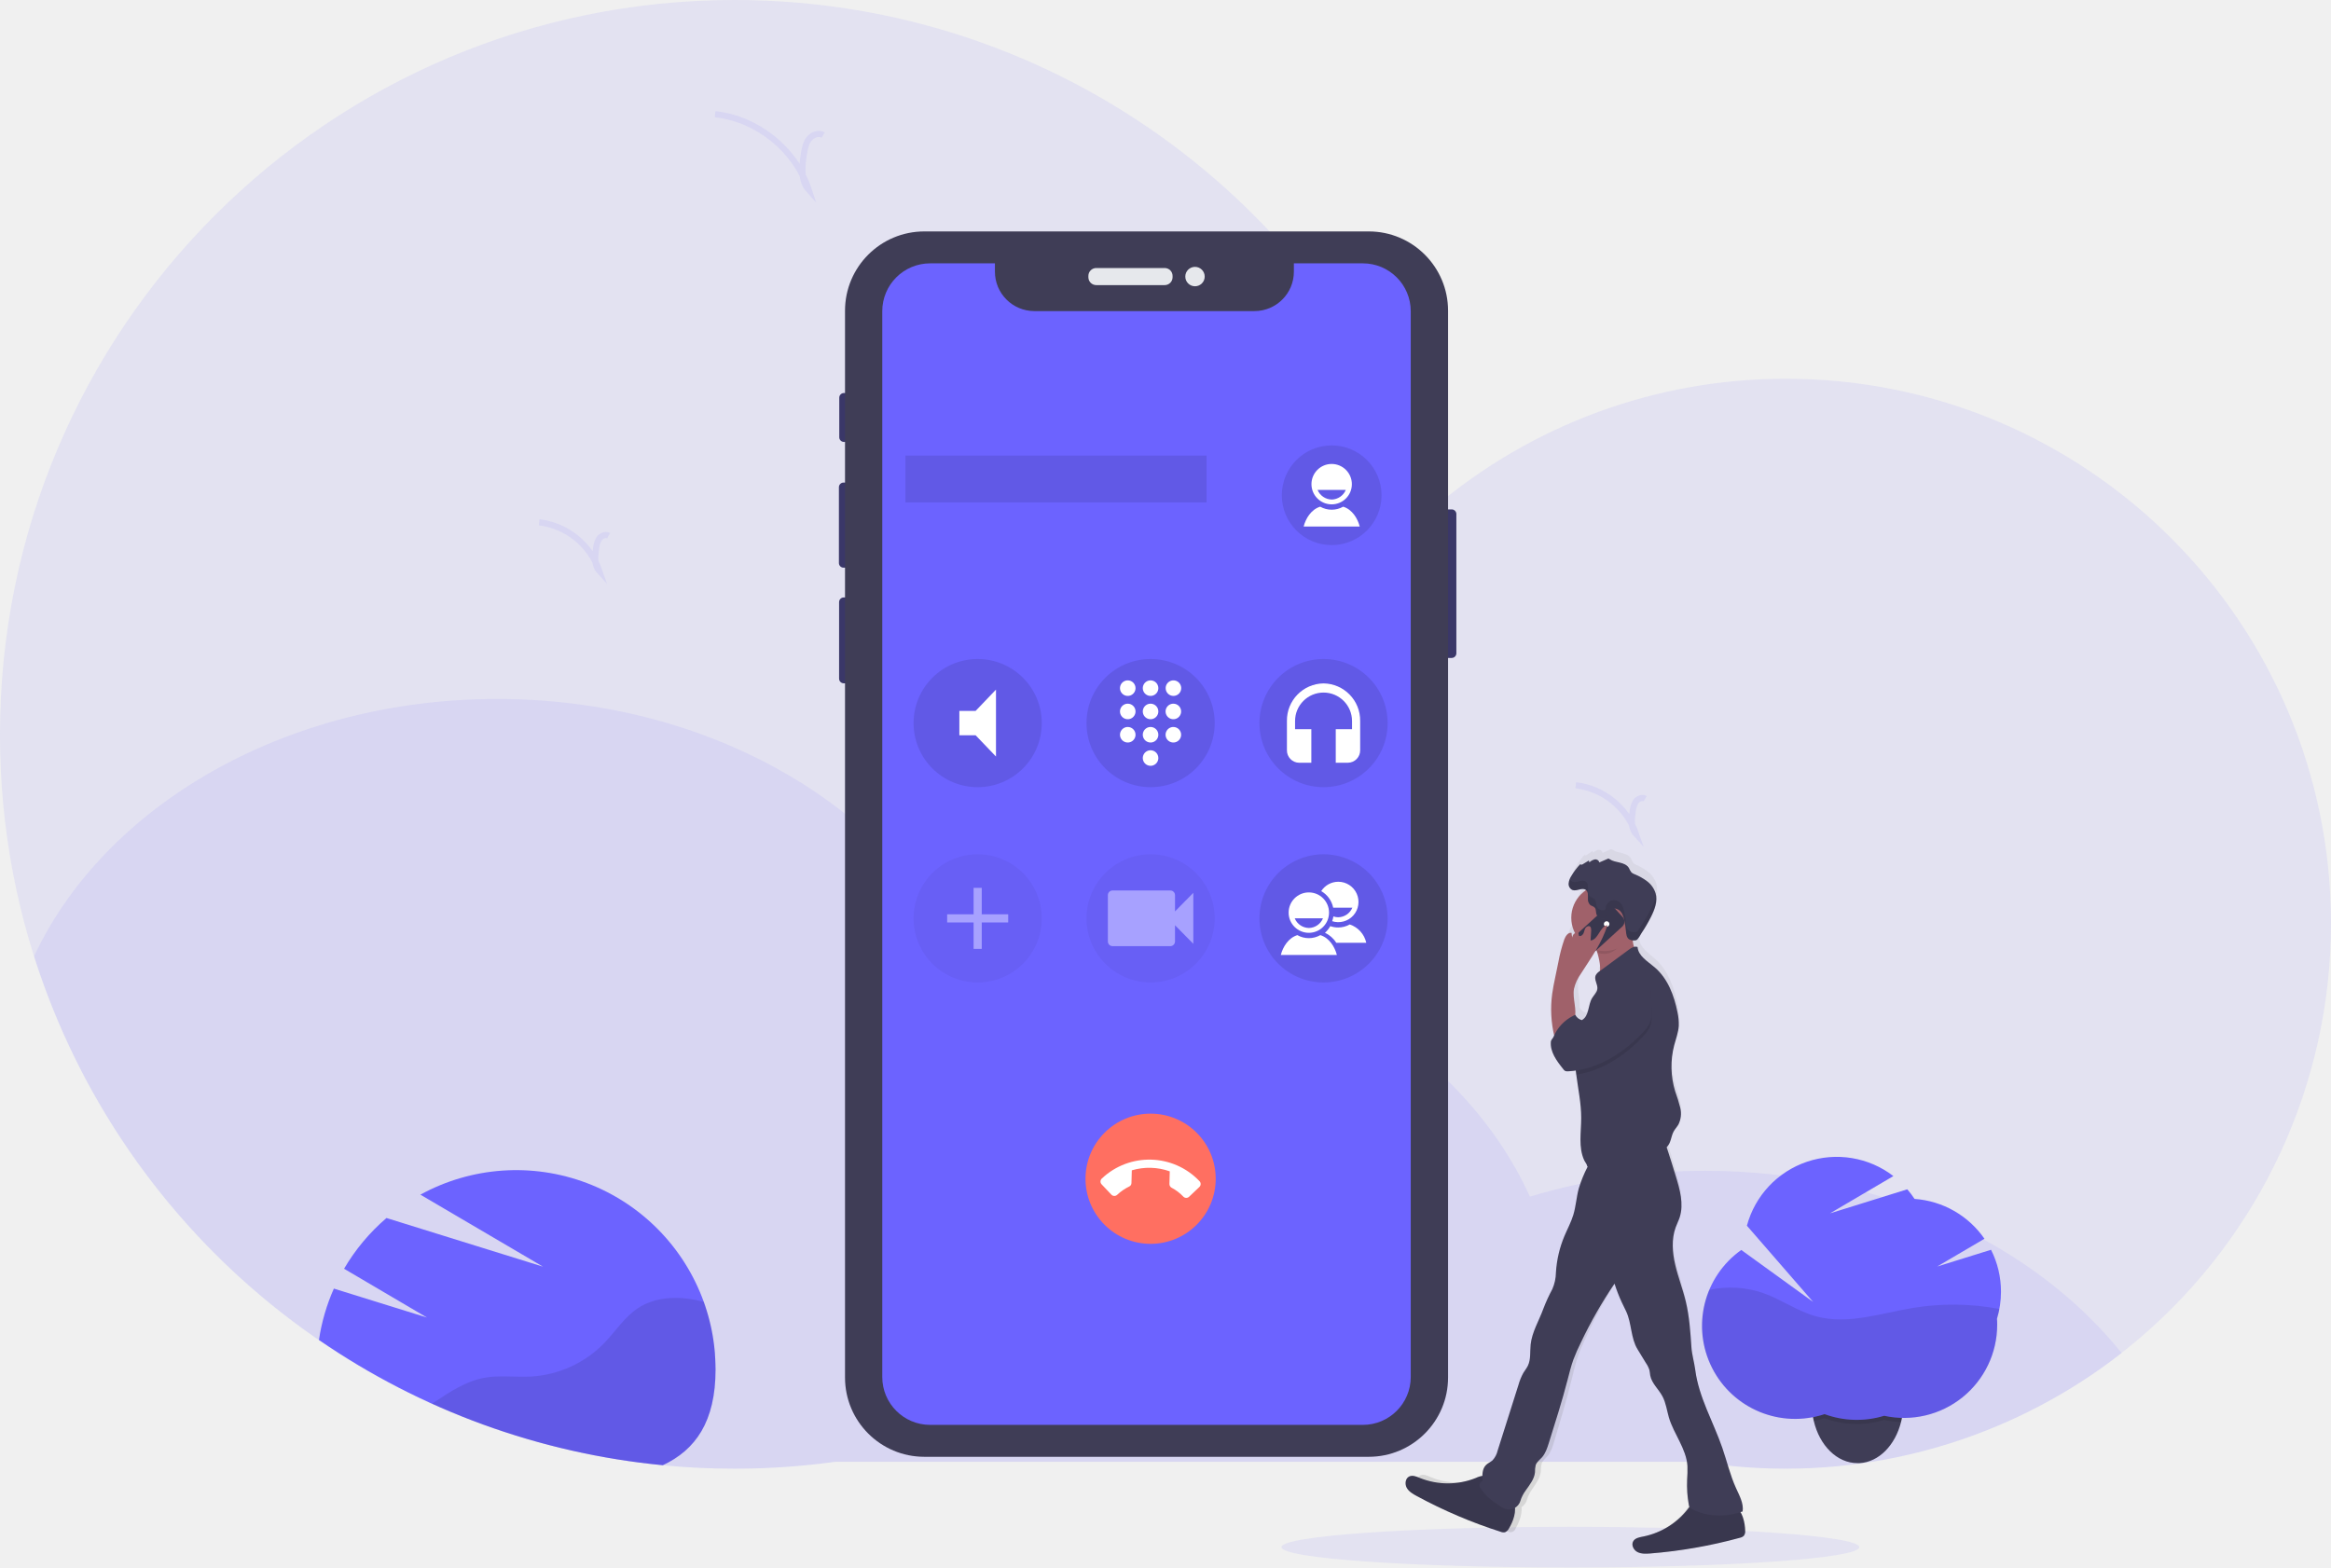
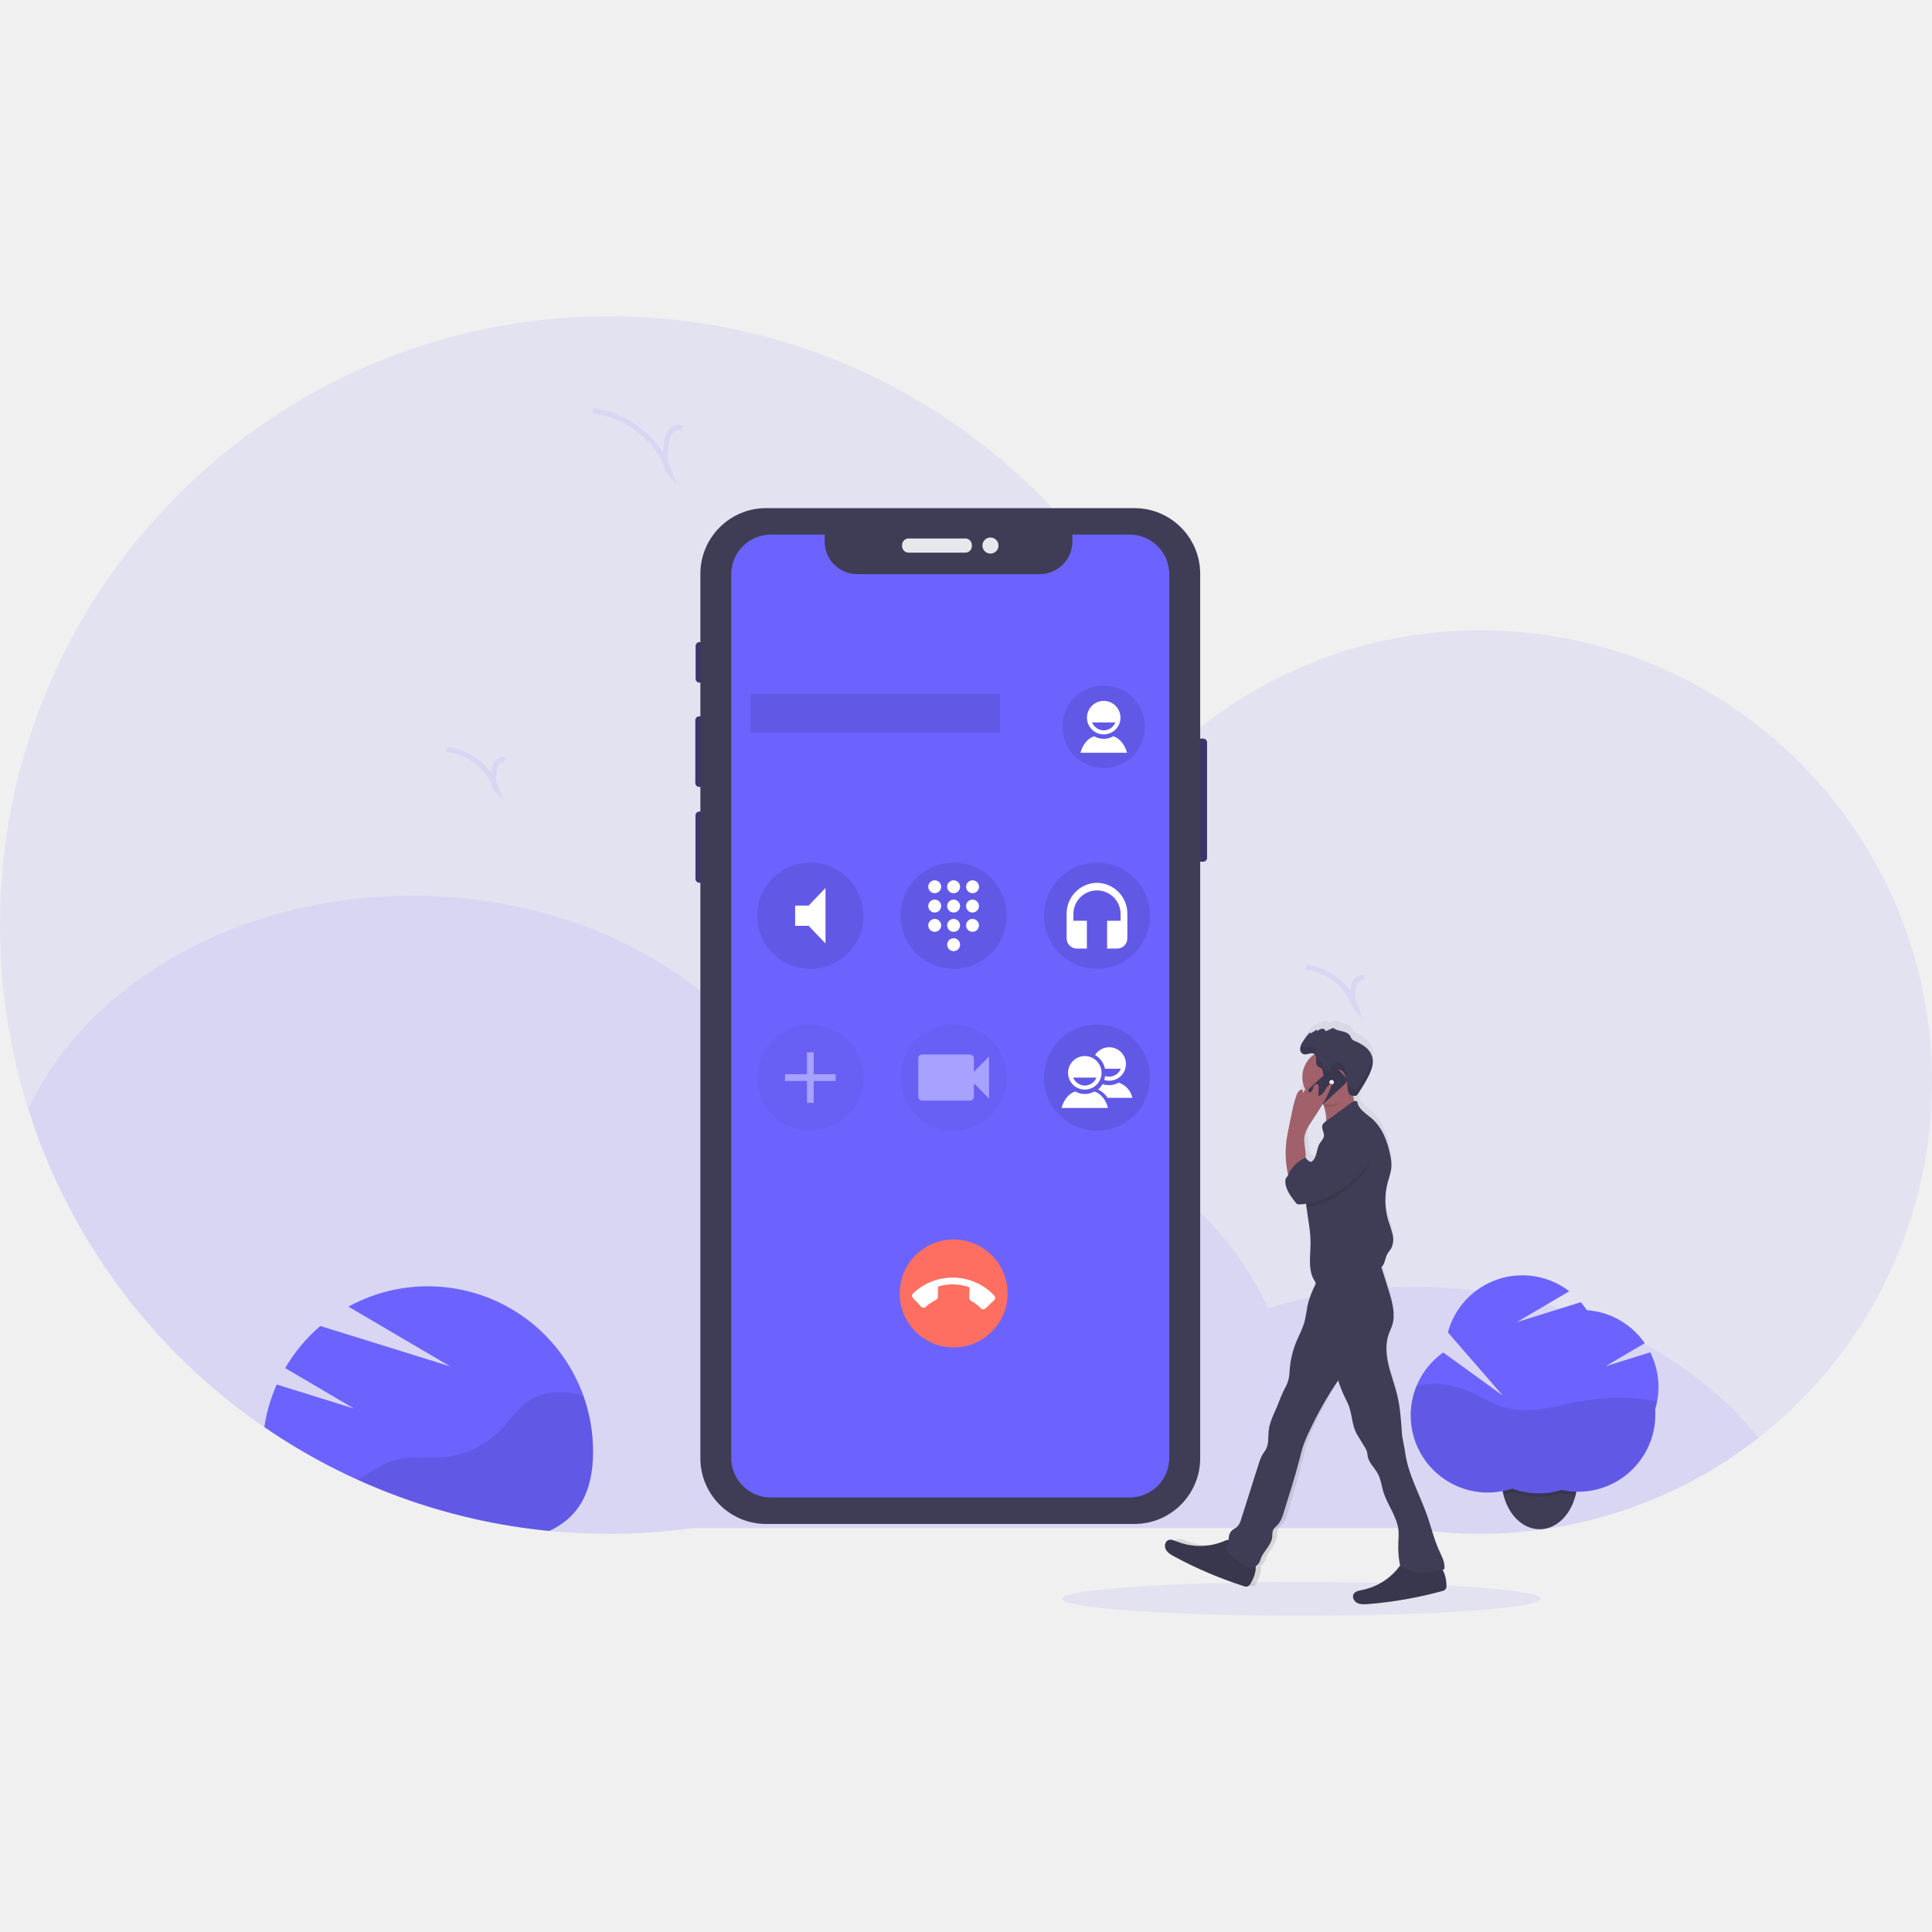
- <svg xmlns="http://www.w3.org/2000/svg" id="ec500484-8e35-4be5-8191-25e4427db5df" data-name="Layer 1" width="1145.7" height="770.58" viewBox="0 0 1145.7 770.58">
+ <svg xmlns="http://www.w3.org/2000/svg" id="ec500484-8e35-4be5-8191-25e4427db5df" data-name="Layer 1" width="400" height="400" viewBox="0 0 1145.7 770.58">
  <defs>
    <linearGradient id="a4d1bb72-7695-4d06-9254-f62b9a81de63" x1="736.47" y1="828.46" x2="736.47" y2="482.14" gradientTransform="matrix(-1, 0, 0, 1, 1540, 0)" gradientUnits="userSpaceOnUse">
      <stop offset="0" stop-color="gray" stop-opacity="0.25" />
      <stop offset="0.54" stop-color="gray" stop-opacity="0.12" />
      <stop offset="1" stop-color="gray" stop-opacity="0.1" />
    </linearGradient>
  </defs>
  <ellipse cx="771.85" cy="760.58" rx="142" ry="10" fill="#6c63ff" opacity="0.1" />
  <path d="M1172.85,518.81A268.06,268.06,0,0,1,862.36,783.33H437.65a364.06,364.06,0,0,1-49.5,3.38q-17.83,0-35.23-1.7A360.62,360.62,0,0,1,27.15,425.71c0-199.38,161.63-361,361-361,160.57,0,296.63,104.84,343.52,249.8A266.84,266.84,0,0,1,905,250.91C1052.91,250.91,1172.85,370.85,1172.85,518.81Z" transform="translate(-27.15 -64.71)" fill="#6c63ff" opacity="0.1" />
  <path d="M1069.94,729.88a268.31,268.31,0,0,1-207.58,53.45H437.65a364.06,364.06,0,0,1-49.5,3.38q-17.83,0-35.23-1.7a361.17,361.17,0,0,1-309-250.21C78.5,460.91,167.34,408.33,271.5,408.33,373,408.33,460,458.27,496.31,529.2a301.82,301.82,0,0,1,54.19-4.87C655.7,524.33,745.27,578,779.09,653a295.63,295.63,0,0,1,86.41-12.71C951.3,640.33,1026.71,676,1069.94,729.88Z" transform="translate(-27.15 -64.71)" fill="#6c63ff" opacity="0.1" />
  <path d="M378.85,737.94c0,25.62-9.83,39.53-25.93,47.07a359.07,359.07,0,0,1-169-61.58,97.08,97.08,0,0,1,7.33-25.25l45.79,14.24-40.78-24a98.13,98.13,0,0,1,20.85-24.94l76.93,23.92L233.77,652a98,98,0,0,1,139.29,52.71l.21.6c.16.45.32.9.47,1.36q.81,2.39,1.49,4.83c.17.58.33,1.16.47,1.75s.29,1.12.42,1.68.24,1,.34,1.46c.07.3.14.6.2.9.11.48.21,1,.3,1.45.14.7.28,1.41.4,2.11s.25,1.46.36,2.19.24,1.62.34,2.44.18,1.46.25,2.19c0,.23.05.45.07.68.07.64.12,1.28.17,1.92a2.11,2.11,0,0,1,0,.25q.09,1.2.15,2.4t.09,2.34a1.69,1.69,0,0,1,0,.23C378.84,736.29,378.85,737.11,378.85,737.94Z" transform="translate(-27.15 -64.71)" fill="#6c63ff" />
  <path d="M378.85,737.94c0,25.62-9.83,39.53-25.93,47.07a358.43,358.43,0,0,1-113.44-30.24l1.64-1.09c7.41-4.91,15.07-9.93,23.79-11.6,7.67-1.47,15.58-.23,23.37-.67A54.67,54.67,0,0,0,324.09,725c5.57-5.76,10-12.83,16.65-17.23,7.22-4.74,16.38-5.76,24.94-4.58a66.11,66.11,0,0,1,7.38,1.51l.21.6c.16.45.32.9.47,1.36q.81,2.39,1.49,4.83c.17.58.33,1.16.47,1.75s.29,1.12.42,1.68.24,1,.34,1.46c.07.3.14.6.2.9.11.48.21,1,.3,1.45.14.7.28,1.41.4,2.11s.25,1.46.36,2.19.24,1.62.34,2.44.18,1.46.25,2.19c0,.23.05.45.07.68.07.64.12,1.28.17,1.92a2.11,2.11,0,0,1,0,.25q.09,1.2.15,2.4t.09,2.34a1.69,1.69,0,0,1,0,.23C378.84,736.29,378.85,737.11,378.85,737.94Z" transform="translate(-27.15 -64.71)" opacity="0.1" />
  <path d="M962.65,754.57a37,37,0,0,1-.8,7.76c-.1.48-.21.95-.32,1.41-2.84,11.39-10.85,19.72-20.41,20.25-.32,0-.64,0-1,0-10.11,0-18.66-8.72-21.48-20.73-.08-.32-.15-.64-.22-1a37,37,0,0,1-.8-7.76c0-16.27,10.07-29.45,22.5-29.45S962.65,738.3,962.65,754.57Z" transform="translate(-27.15 -64.71)" fill="#3f3d56" />
  <path d="M962.65,754.57a37,37,0,0,1-.8,7.76c-.1.48-.21.95-.32,1.41-.34,0-.67,0-1,0a45.76,45.76,0,0,1-7.36-1,44.92,44.92,0,0,1-6.56,1.5,45.87,45.87,0,0,1-5.14.48q-.87,0-1.74,0a46.41,46.41,0,0,1-6.16-.41,45.17,45.17,0,0,1-9.67-2.4,45.56,45.56,0,0,1-5.22,1.4c-.08-.32-.15-.64-.22-1a37,37,0,0,1-.8-7.76c0-16.27,10.07-29.45,22.5-29.45S962.65,738.3,962.65,754.57Z" transform="translate(-27.15 -64.71)" opacity="0.1" />
  <path d="M1010.65,699.71a45.54,45.54,0,0,0-4.9-20.61l-26.46,8.23,23.23-13.65a45.71,45.71,0,0,0-34.36-19.59,45.65,45.65,0,0,0-3.57-4.72l-38,11.83,31.17-18.33a45.73,45.73,0,0,0-72,24.39l32.55,37.47L883,679.19a45.74,45.74,0,0,0,40.93,80.7,45.92,45.92,0,0,0,29.28.81A45.78,45.78,0,0,0,1008.78,716c0-1,0-2-.1-3A45.63,45.63,0,0,0,1010.65,699.71Z" transform="translate(-27.15 -64.71)" fill="#6c63ff" />
  <path d="M1009.86,708.19a121.9,121.9,0,0,0-42.34-.54c-15.89,2.63-32.13,8.41-47.67,4.19-9.12-2.48-17-8.22-25.91-11.41a49.18,49.18,0,0,0-26.75-1.6,45.76,45.76,0,0,0,56.69,61.06,45.92,45.92,0,0,0,29.28.81A45.78,45.78,0,0,0,1008.78,716c0-1,0-2-.1-3A45.19,45.19,0,0,0,1009.86,708.19Z" transform="translate(-27.15 -64.71)" opacity="0.1" />
  <rect x="706.95" y="250.42" width="8.86" height="73.02" rx="2.29" fill="#3a3768" />
  <rect x="412.51" y="193.21" width="4.97" height="24.04" rx="2.29" fill="#3a3768" />
  <rect x="412.33" y="237.23" width="5.6" height="41.84" rx="2.29" fill="#3a3768" />
  <rect x="412.42" y="293.71" width="5.33" height="42.2" rx="2.29" fill="#3a3768" />
  <rect x="415.33" y="113.77" width="296.4" height="602.39" rx="38.99" fill="#3f3d56" />
  <rect x="534.94" y="131.76" width="41.39" height="8.4" rx="3.87" fill="#e6e8ec" />
  <circle cx="587.35" cy="135.96" r="4.77" fill="#e6e8ec" />
  <path d="M697,194.17H663.1v4.09a19.38,19.38,0,0,1-19.38,19.38H535.54a19.38,19.38,0,0,1-19.38-19.38v-4.09H484.32a23.53,23.53,0,0,0-23.53,23.54V741.64a23.53,23.53,0,0,0,23.53,23.54H697a23.54,23.54,0,0,0,23.54-23.54V217.71A23.54,23.54,0,0,0,697,194.17Z" transform="translate(-27.15 -64.71)" fill="#6c63ff" />
  <rect x="444.53" y="223.47" width="149" height="24" stroke="#6c63ff" stroke-miterlimit="10" opacity="0.1" />
  <circle cx="480.53" cy="355.47" r="32" stroke="#6c63ff" stroke-miterlimit="10" opacity="0.1" />
  <path d="M498.68,414.18v12h8l10,10.45V403.72l-10,10.46Z" transform="translate(-27.15 -64.71)" fill="#fff" />
  <circle cx="565.53" cy="355.47" r="32" stroke="#6c63ff" stroke-miterlimit="10" opacity="0.1" />
  <path d="M592.68,433.54a3.82,3.82,0,1,0,3.8,3.82A3.82,3.82,0,0,0,592.68,433.54Zm-11.2-34.36a3.82,3.82,0,1,0,3.79,3.82A3.82,3.82,0,0,0,581.48,399.18Zm0,11.46a3.82,3.82,0,1,0,3.79,3.81A3.81,3.81,0,0,0,581.48,410.64Zm0,11.45a3.82,3.82,0,1,0,3.79,3.82A3.82,3.82,0,0,0,581.48,422.09Zm22.4-15.27a3.82,3.82,0,1,0-3.8-3.82A3.81,3.81,0,0,0,603.88,406.82Zm-11.2,15.27a3.82,3.82,0,1,0,3.8,3.82A3.82,3.82,0,0,0,592.68,422.09Zm11.2,0a3.82,3.82,0,1,0,3.8,3.82A3.82,3.82,0,0,0,603.88,422.09Zm0-11.45a3.82,3.82,0,1,0,3.8,3.81A3.81,3.81,0,0,0,603.88,410.64Zm-11.2,0a3.82,3.82,0,1,0,3.8,3.81A3.81,3.81,0,0,0,592.68,410.64Zm0-11.46a3.82,3.82,0,1,0,3.8,3.82A3.82,3.82,0,0,0,592.68,399.18Z" transform="translate(-27.15 -64.71)" fill="#fff" />
  <g opacity="0.4">
    <circle cx="480.53" cy="451.47" r="32" stroke="#6c63ff" stroke-miterlimit="10" opacity="0.1" />
    <path d="M522.68,518.18h-13v13h-4v-13h-13v-4h13v-13h4v13h13Z" transform="translate(-27.15 -64.71)" fill="#fff" />
  </g>
  <circle cx="650.53" cy="355.47" r="32" stroke="#6c63ff" stroke-miterlimit="10" opacity="0.1" />
  <path d="M677.68,400.67a18.24,18.24,0,0,0-18,18.48v14.37a6.08,6.08,0,0,0,6,6.16h6V423.17h-8v-4a14,14,0,1,1,28,0v4h-8v16.5h6a6.07,6.07,0,0,0,6-6.16V419.15A18.24,18.24,0,0,0,677.68,400.67Z" transform="translate(-27.15 -64.71)" fill="#fff" />
  <g opacity="0.4">
    <circle cx="565.53" cy="451.47" r="32" stroke="#6c63ff" stroke-miterlimit="10" opacity="0.1" />
    <path d="M604.68,512.75v-8a2.31,2.31,0,0,0-2.34-2.28H574a2.31,2.31,0,0,0-2.33,2.28v22.81a2.32,2.32,0,0,0,2.33,2.28h28.33a2.32,2.32,0,0,0,2.34-2.28v-8l9,9.12V503.63Z" transform="translate(-27.15 -64.71)" fill="#fff" />
  </g>
  <circle cx="650.53" cy="451.47" r="32" stroke="#6c63ff" stroke-miterlimit="10" opacity="0.1" />
  <path d="M676.1,524.42a11.44,11.44,0,0,1-11.29,0c-4.42,1.35-7.13,5.82-8.13,9.75h27.55c-1-3.93-3.7-8.4-8.13-9.75Zm-5.64-21a9.93,9.93,0,1,0,9.92,9.92,9.92,9.92,0,0,0-9.92-9.92Zm0,17.48a7.66,7.66,0,0,1-6.94-4.74h13.87A7.66,7.66,0,0,1,670.46,520.91Z" transform="translate(-27.15 -64.71)" fill="#fff" />
  <path d="M683.92,528.17h14.76a12.28,12.28,0,0,0-8.13-9,11.47,11.47,0,0,1-5.65,1.49A11.25,11.25,0,0,1,681,520a13.47,13.47,0,0,1-2.62,3.28A12.77,12.77,0,0,1,683.92,528.17Zm-1.5-17.25h9.42a7.66,7.66,0,0,1-6.94,4.72,7.26,7.26,0,0,1-2.38-.42,12,12,0,0,1-.61,2.35,9.93,9.93,0,1,0,3-19.39,9.94,9.94,0,0,0-8.37,4.6A12.25,12.25,0,0,1,682.42,510.92Z" transform="translate(-27.15 -64.71)" fill="#fff" />
  <circle cx="565.53" cy="579.47" r="32" fill="#ff6f61" />
  <path d="M576.25,652.08a23.61,23.61,0,0,1,5.91-4.08,1.87,1.87,0,0,0,1.11-1.74l.17-6.22a30.06,30.06,0,0,1,18.66.5l-.17,6.22a2.07,2.07,0,0,0,1,1.8,21.9,21.9,0,0,1,5.82,4.4,2,2,0,0,0,2.83.08l5.08-4.82a2,2,0,0,0,.08-2.82,34,34,0,0,0-48.07-1.3,2,2,0,0,0-.07,2.83l4.81,5.08a2,2,0,0,0,2.83.07Z" transform="translate(-27.15 -64.71)" fill="#fff" />
  <circle cx="654.53" cy="243.47" r="25" stroke="#6c63ff" stroke-miterlimit="10" opacity="0.1" />
  <path d="M687.33,313.79a11.46,11.46,0,0,1-11.3,0c-4.42,1.35-7.13,5.82-8.13,9.76h27.56c-1-3.94-3.71-8.41-8.13-9.76Zm-5.65-21a9.93,9.93,0,1,0,9.92,9.93,9.94,9.94,0,0,0-9.92-9.93Zm0,17.49a7.68,7.68,0,0,1-6.94-4.74h13.88A7.7,7.7,0,0,1,681.68,310.29Z" transform="translate(-27.15 -64.71)" fill="#fff" />
  <path d="M431.73,131.1c-2.33-1.35-5.48-.06-7.08,2.11s-2,5-2.45,7.63c-.89,5.91-1.54,12.7,2.45,17.16-6.52-19.77-25.27-34.92-46-37.13" transform="translate(-27.15 -64.71)" fill="none" stroke="#6c63ff" stroke-miterlimit="10" stroke-width="3" opacity="0.1" />
  <path d="M835.76,457.35c-1.5-.87-3.52,0-4.55,1.36a10.83,10.83,0,0,0-1.58,4.9c-.57,3.81-1,8.17,1.58,11a35.86,35.86,0,0,0-29.55-23.87" transform="translate(-27.15 -64.71)" fill="none" stroke="#6c63ff" stroke-miterlimit="10" stroke-width="3" opacity="0.1" />
  <path d="M326.26,328.07c-1.5-.86-3.52,0-4.55,1.36a10.83,10.83,0,0,0-1.58,4.91c-.57,3.8-1,8.16,1.58,11a35.88,35.88,0,0,0-29.55-23.87" transform="translate(-27.15 -64.71)" fill="none" stroke="#6c63ff" stroke-miterlimit="10" stroke-width="3" opacity="0.1" />
  <path d="M724,795.68c1,1.89,2.88,3.05,4.69,4.08a222.68,222.68,0,0,0,39.56,17.81,2.64,2.64,0,0,0,3.84-1.49c1.58-2.66,3.31-7,2.9-10.51a5.86,5.86,0,0,0,2.63-3.52,17.5,17.5,0,0,1,2.44-5c1.87-2.82,4.13-5.65,4.43-9.08a15.67,15.67,0,0,1,.35-3.64c.53-1.58,1.94-2.62,3-3.88,1.65-2,2.44-4.58,3.19-7.09,3.12-10.43,6.24-20.86,8.84-31.45.84-3.43,1.62-6.87,2.77-10.2,1-2.92,2.28-5.72,3.55-8.52A226.25,226.25,0,0,1,822,693.87a78.48,78.48,0,0,0,3.39,9.24c.68,1.55,1.41,3.08,2.1,4.63,2.61,5.84,2.14,13.34,5.35,18.83q2,3.38,3.94,6.75a13.59,13.59,0,0,1,1.69,3.57c.21.88.23,1.8.38,2.69.68,4,3.93,6.82,5.73,10.39,1.65,3.26,2,7,3,10.59,2.37,8.3,8.19,15.51,8.78,24.16a62.39,62.39,0,0,1-.17,7A59.36,59.36,0,0,0,857,803.9a4.68,4.68,0,0,0,.32,1.18,35.34,35.34,0,0,1-22,14.86c-1.7.34-3.65.7-4.54,2.26-1.07,1.86.14,4.42,2,5.42s4,.9,6,.72a217.9,217.9,0,0,0,42.37-7.82,3.61,3.61,0,0,0,1.84-1,3.71,3.71,0,0,0,.61-2.49,21,21,0,0,0-2.2-9.31l1-.35c.56-4-1.5-7.87-3.1-11.58-2.78-6.47-4.3-13.46-6.5-20.19-4.24-13-11.09-25.13-12.74-38.73-.45-3.74-1.57-7.54-1.81-11.3-.48-7.66-1-15.36-2.67-22.82-1.4-6.14-3.61-12-5-18.21s-1.84-12.74.2-18.68c.58-1.7,1.36-3.31,1.89-5,2-6.61.09-13.77-1.85-20.41q-.92-3.15-1.82-6.28c-.81-2.75-1.61-5.51-2.49-8.24.12-.11.23-.22.35-.35,1.76-2,1.74-5.06,3-7.45.62-1.23,1.56-2.24,2.22-3.44a12.6,12.6,0,0,0,.91-8.34c-.53-2.8-1.59-5.46-2.39-8.19a44.52,44.52,0,0,1-.48-23c.81-3.23,2-6.4,2.17-9.73a28.38,28.38,0,0,0-.61-6.63c-1.55-8.4-4.59-16.92-10.76-22.47-3.29-3-7.74-5.63-8.09-10.19a2.55,2.55,0,0,0-1.66-.06,17.84,17.84,0,0,1-.56-3.17h.05a4.09,4.09,0,0,0,.92,0,1.83,1.83,0,0,0,.74-.21,2.11,2.11,0,0,0,.36-.27,6.51,6.51,0,0,0,1-1.33c.41-.68.78-1.41,1.09-1.91s.81-1.3,1.2-2q1.75-3,3.25-6.1l0-.08c.1-.19.19-.39.28-.58l.12-.27.18-.41c0-.1.09-.21.13-.31s.11-.25.16-.38l.14-.33c.05-.12.09-.24.14-.37a3.42,3.42,0,0,0,.13-.34c.05-.12.09-.24.13-.36s.08-.23.13-.35.07-.24.11-.36l.12-.36c0-.12.06-.23.1-.35l.1-.37.09-.35.09-.38c0-.11,0-.22.07-.34s0-.26.07-.39,0-.22,0-.33l.06-.39,0-.33c0-.14,0-.27,0-.4s0-.22,0-.33,0-.27,0-.4V502c0-.14,0-.27,0-.41s0-.2,0-.3,0-.28,0-.42,0-.19,0-.28a7.93,7.93,0,0,0-.23-1.16,11.93,11.93,0,0,0-3.92-5.93,24.55,24.55,0,0,0-6-3.61A4.38,4.38,0,0,1,830,489a11.12,11.12,0,0,1-1.19-2.24c-.88-1.54-2.64-2.23-4.29-2.64s-3.42-.67-4.8-1.72a1.27,1.27,0,0,0-.42-.24,1.09,1.09,0,0,0-.61.13L814.84,484a1.83,1.83,0,0,0-2.12-1.51,5.13,5.13,0,0,0-2.49,1.43A.93.93,0,0,1,810,483l-3,2c-.37.24-1.05.3-1-.16a31.28,31.28,0,0,0-4.31,6,12.88,12.88,0,0,0-.94,2.07v0c0,.15-.09.3-.13.45a.29.29,0,0,0,0,.09c0,.13-.06.27-.08.41a.5.5,0,0,0,0,.12c0,.17,0,.35,0,.52h0a5.49,5.49,0,0,0,0,.58,3.19,3.19,0,0,0,1.73,2.66,3.08,3.08,0,0,0,1.2.19,15.48,15.48,0,0,0,2.54-.52,5.86,5.86,0,0,1,.82-.14,2.56,2.56,0,0,1,.39,0,2.21,2.21,0,0,1,1.44.49l.06.06a16.83,16.83,0,0,0-7,13.79,17.34,17.34,0,0,0,1.76,7.64,2.43,2.43,0,0,0-1.25,2.26,7.68,7.68,0,0,1-.41-2.38c-1.64-.33-2.83,1.59-3.42,3.24a80.53,80.53,0,0,0-2.81,11.41c-.51,2.57-1,5.14-1.52,7.71s-1,5.33-1.38,8a61,61,0,0,0,.93,20.79c-.1.22-.19.45-.28.67-.3.8-1.15,1.48-1.25,2.33-.54,5.09,2.68,9.68,5.72,13.67a3,3,0,0,0,1,1,2.7,2.7,0,0,0,1.41.18,36.07,36.07,0,0,0,3.62-.36c.07.68.15,1.35.23,2,.86,7.18,2.33,14.36,2.32,21.59s-1.38,14.56,1.39,21c.46,1.1,1.35,2,1.44,3.14l.17,0a65.29,65.29,0,0,0-4.14,10.74c-1.1,4.34-1.33,8.9-2.56,13.2-1.05,3.65-2.8,7-4.21,10.56a58,58,0,0,0-4,18.11,22.63,22.63,0,0,1-1.7,8.31,84.53,84.53,0,0,0-4.24,9.77c-2,5.94-5.37,11.57-6,17.86-.35,3.56.16,7.36-1.33,10.58-.58,1.26-1.44,2.35-2.12,3.54a28.61,28.61,0,0,0-2.31,6L766.88,777a10.72,10.72,0,0,1-2.42,4.87c-.92.88-2.13,1.36-3,2.27-1.4,1.42-1.75,3.5-1.76,5.62a11.8,11.8,0,0,0-3.06,1,33.71,33.71,0,0,1-26.49,0c-1.6-.69-3.42-1.51-5-.72C723.3,791,723,793.79,724,795.68ZM802.87,547a21.55,21.55,0,0,1,3.28-7.59c2.24-3.69,4.6-7.34,6.74-11.11l.61-.59c.17.48.33,1,.48,1.45a34.91,34.91,0,0,1,.89,3.9,18.79,18.79,0,0,1,.28,5l-.14.11a5.33,5.33,0,0,0-1.89,2.11,4.25,4.25,0,0,0,0,2.64l-.09.1.1-.07c.35,1.38,1,2.8.79,4.2-.23,1.69-1.59,2.92-2.44,4.37-2,3.49-1.36,8.79-4.65,10.93l-.06.14h0a4.74,4.74,0,0,1-3.23-2.66h0C803.8,555.66,802.2,551.28,802.87,547Z" transform="translate(-27.15 -64.71)" fill="url(#a4d1bb72-7695-4d06-9254-f62b9a81de63)" />
  <path d="M884.91,817.22a3.47,3.47,0,0,1-.63,2.45,3.89,3.89,0,0,1-1.92,1,238.61,238.61,0,0,1-44.14,7.72c-2.14.16-4.4.28-6.29-.71s-3.15-3.52-2-5.35c.93-1.54,3-1.9,4.73-2.23a37,37,0,0,0,23.16-15,10.74,10.74,0,0,1,2.52-2.92c1.92-1.31,4.47-1,6.74-.55,4,.82,9.31,1.79,12.92,3.75S884.85,813.39,884.91,817.22Z" transform="translate(-27.15 -64.71)" fill="#3f3d56" />
  <path d="M884.91,817.22a3.47,3.47,0,0,1-.63,2.45,3.89,3.89,0,0,1-1.92,1,238.61,238.61,0,0,1-44.14,7.72c-2.14.16-4.4.28-6.29-.71s-3.15-3.52-2-5.35c.93-1.54,3-1.9,4.73-2.23a37,37,0,0,0,23.16-15,10.74,10.74,0,0,1,2.52-2.92c1.92-1.31,4.47-1,6.74-.55,4,.82,9.31,1.79,12.92,3.75S884.85,813.39,884.91,817.22Z" transform="translate(-27.15 -64.71)" opacity="0.1" />
  <path d="M768.7,816.25a3.55,3.55,0,0,1-1.87,1.72,3.83,3.83,0,0,1-2.13-.25,238.82,238.82,0,0,1-41.22-17.57c-1.88-1-3.84-2.16-4.89-4s-.73-4.67,1.2-5.6c1.62-.78,3.52,0,5.18.71a36.9,36.9,0,0,0,27.6,0,10.69,10.69,0,0,1,3.71-1.08c2.31-.05,4.3,1.58,6,3.21,2.92,2.87,6.83,6.58,8.79,10.18S770.73,813,768.7,816.25Z" transform="translate(-27.15 -64.71)" fill="#3f3d56" />
  <path d="M768.7,816.25a3.55,3.55,0,0,1-1.87,1.72,3.83,3.83,0,0,1-2.13-.25,238.82,238.82,0,0,1-41.22-17.57c-1.88-1-3.84-2.16-4.89-4s-.73-4.67,1.2-5.6c1.62-.78,3.52,0,5.18.71a36.9,36.9,0,0,0,27.6,0,10.69,10.69,0,0,1,3.71-1.08c2.31-.05,4.3,1.58,6,3.21,2.92,2.87,6.83,6.58,8.79,10.18S770.73,813,768.7,816.25Z" transform="translate(-27.15 -64.71)" opacity="0.1" />
  <path d="M844.92,624.75c1.49,4,2.74,8,4,12l1.9,6.2c2,6.55,4,13.61,1.93,20.14-.55,1.69-1.36,3.28-2,5-2.12,5.86-1.63,12.37-.21,18.44s3.72,11.9,5.18,18c1.77,7.36,2.28,15,2.78,22.51.25,3.71,1.41,7.46,1.89,11.15,1.72,13.41,8.85,25.43,13.27,38.21,2.29,6.63,3.87,13.52,6.78,19.91,1.66,3.66,3.81,7.45,3.23,11.42-8.13,2.88-17.14,2.83-24.8-1.12a2.54,2.54,0,0,1-1.68-2.33,55.19,55.19,0,0,1-.8-12,58.54,58.54,0,0,0,.17-6.88c-.61-8.53-6.68-15.64-9.14-23.84-1-3.49-1.46-7.22-3.18-10.44-1.88-3.52-5.26-6.33-6-10.25-.16-.88-.18-1.78-.39-2.65a13.28,13.28,0,0,0-1.77-3.53L832,728c-3.35-5.42-2.86-12.82-5.57-18.58-.72-1.53-1.49-3-2.2-4.56a76.37,76.37,0,0,1-3.53-9.12,218.24,218.24,0,0,0-16.5,28.89,89.74,89.74,0,0,0-3.7,8.41c-1.2,3.28-2,6.68-2.89,10.06-2.7,10.45-6,20.74-9.21,31-.78,2.48-1.61,5-3.32,7-1.1,1.24-2.56,2.26-3.12,3.83a14.71,14.71,0,0,0-.36,3.58c-.32,3.39-2.67,6.18-4.62,9a16.89,16.89,0,0,0-2.54,5,5.86,5.86,0,0,1-8,3.75l-.08,0a17.58,17.58,0,0,1-2.28-1.36,42.13,42.13,0,0,1-5.37-4,31,31,0,0,1-4-4.72,2.28,2.28,0,0,1,1.14-3.46h0c-.21-2.78-.27-5.95,1.73-7.87.93-.9,2.19-1.38,3.15-2.24a10.4,10.4,0,0,0,2.52-4.8q5.12-16.12,10.22-32.24a27.41,27.41,0,0,1,2.41-5.94c.71-1.18,1.6-2.25,2.21-3.49,1.55-3.18,1-6.92,1.38-10.44.65-6.21,4.13-11.75,6.24-17.61a81.55,81.55,0,0,1,4.42-9.65,21.16,21.16,0,0,0,1.77-8.19,54.69,54.69,0,0,1,4.16-17.87c1.46-3.48,3.29-6.81,4.38-10.42,1.29-4.24,1.52-8.74,2.68-13a62.48,62.48,0,0,1,4.33-10.64c1.45-3,2.94-6.07,5.33-8.4,3.92-3.82,9.69-5.07,15.16-5.24S839.47,625.32,844.92,624.75Z" transform="translate(-27.15 -64.71)" fill="#3f3d56" />
  <path d="M811.35,546.87q10.56-6.24,20.89-12.88a13.27,13.27,0,0,1-2.61-7.67c0-.11,0-.22,0-.33-.1-2.69.92-5-2.47-4.65a64.36,64.36,0,0,0-9.63,2c-.9.23-8.7,3.1-9,2.81a19.2,19.2,0,0,1,3.77,7.06,34.24,34.24,0,0,1,.93,3.85C813.91,540.5,813.94,544.54,811.35,546.87Z" transform="translate(-27.15 -64.71)" fill="#a0616a" />
  <path d="M801.9,593c.9,7.08,2.43,14.17,2.42,21.29s-1.44,14.37,1.45,20.75c.48,1.08,1.4,1.92,1.5,3.1,4,.69,7.9-1.18,11.71-2.53a47.57,47.57,0,0,1,10.8-2.42c3-.3,6.08-.32,9.06-.89a14.1,14.1,0,0,0,7.83-4c1.83-2,1.81-5,3.09-7.35.65-1.21,1.63-2.2,2.32-3.39a11.89,11.89,0,0,0,.94-8.23,83.59,83.59,0,0,0-2.49-8.08,41.53,41.53,0,0,1-.5-22.68c.84-3.19,2.06-6.32,2.26-9.61a26.73,26.73,0,0,0-.63-6.54c-1.62-8.28-4.79-16.69-11.21-22.16-3.43-2.93-8.07-5.56-8.43-10-1.48-.58-3.07.41-4.34,1.35l-14.26,10.51a5.34,5.34,0,0,0-2,2.09c-.89,2.13,1.16,4.47.83,6.77-.24,1.67-1.66,2.88-2.54,4.32-2.1,3.43-1.42,8.66-4.85,10.77-.31.64-.6,1.3-.86,2a48.64,48.64,0,0,0-2.45,10.8A56.2,56.2,0,0,0,801.9,593Z" transform="translate(-27.15 -64.71)" fill="#3f3d56" />
  <path d="M808.57,526.17a19.2,19.2,0,0,1,3.77,7.06,15.81,15.81,0,0,0,3.46.38c5.82,0,9.72-6.67,12.61-11.25-.09-2.69,2.14-1.35-1.25-1a64.36,64.36,0,0,0-9.63,2C816.63,523.59,808.83,526.46,808.57,526.17Z" transform="translate(-27.15 -64.71)" opacity="0.1" />
  <circle cx="788.65" cy="451.17" r="16.36" fill="#a0616a" />
  <rect x="807.92" y="509.55" width="12.27" height="23.86" rx="3.33" transform="translate(950.5 1409.59) rotate(-132.39)" fill="#3f3d56" />
  <rect x="807.92" y="509.55" width="12.27" height="23.86" rx="3.33" transform="translate(950.5 1409.59) rotate(-132.39)" opacity="0.1" />
  <circle cx="789.67" cy="454.24" r="1.36" fill="#fff" />
  <path d="M801.9,593c12.62-1.86,24.08-9.44,32.85-18.84a14.94,14.94,0,0,0,3.71-5.55,16.76,16.76,0,0,0,.45-5.39L838.7,556c-.09-3.16-.22-6.44-1.75-9.2s-4.94-4.75-7.88-3.6c-7.73,3-12.76,9.86-17.18,16.88a71.9,71.9,0,0,1-4.13,6.35c-.75.95-1.77,1.92-3,1.79a2.26,2.26,0,0,1-.75-.2,48.64,48.64,0,0,0-2.45,10.8A56.2,56.2,0,0,0,801.9,593Z" transform="translate(-27.15 -64.71)" opacity="0.1" />
  <path d="M800.77,550.84a20.74,20.74,0,0,1,3.42-7.5c4.89-7.65,10.39-15.12,13-23.83-3.81.69-4.41,7.25-8.27,7.54l.3-4.73c0-.8,0-1.77-.65-2.19s-1.81.13-2.24.92-.52,1.75-.92,2.56-1.34,1.53-2.17,1.17l-.34-1.57a2.4,2.4,0,0,0-2.89,2.44,7.24,7.24,0,0,1-.43-2.35c-1.71-.32-2.95,1.57-3.56,3.2a75.93,75.93,0,0,0-2.94,11.25l-1.57,7.61c-.55,2.63-1.09,5.26-1.45,7.91a57.3,57.3,0,0,0,1.1,21.08,68,68,0,0,0,6.09-3.81c1.51-1.28,3.2-2.73,3.77-4.68C802.43,560.94,799.94,555.79,800.77,550.84Z" transform="translate(-27.15 -64.71)" fill="#a0616a" />
  <path d="M829.07,541.16c2.94-1.15,6.35.84,7.88,3.6s1.66,6,1.75,9.2l.2,7.24a16.51,16.51,0,0,1-.44,5.39,15.12,15.12,0,0,1-3.7,5.55c-9.7,10.39-22.67,18.54-36.87,19.23a2.94,2.94,0,0,1-1.47-.18,3.2,3.2,0,0,1-1-1c-3.17-3.94-6.52-8.47-6-13.49.09-.84,1-1.52,1.3-2.3A20.29,20.29,0,0,1,800.55,564l.86-.4a5,5,0,0,0,3.37,2.64c1.2.12,2.23-.84,3-1.79a72.06,72.06,0,0,0,4.13-6.36C816.31,551,821.35,544.17,829.07,541.16Z" transform="translate(-27.15 -64.71)" fill="#3f3d56" />
  <path d="M828.06,526.58c-1.39-.72-1.61-2.57-1.75-4.13a40.94,40.94,0,0,0-.83-5.4c-.43-2-1.14-4.06-2.84-5.12a4.15,4.15,0,0,0-6.31,3.09,1.41,1.41,0,0,1-.28.93,1,1,0,0,1-.48.25,3.23,3.23,0,0,1-3.79-2.14c-.29-1-.07-2.29-.78-3.11s-1.55-.8-2.24-1.34a3.89,3.89,0,0,1-1.13-3.2c0-1.49.2-3.27-1-4.19-1.81-1.41-4.53.83-6.66,0a3.27,3.27,0,0,1-1.83-3.19,7.92,7.92,0,0,1,1.3-3.66,30.72,30.72,0,0,1,4.49-5.91c0,.44.69.39,1.07.15l3.16-1.92a.85.85,0,0,0,.25.91A5.43,5.43,0,0,1,811,487.2a1.9,1.9,0,0,1,2.21,1.49l4-1.73a.83.83,0,0,1,1.07.11c1.44,1,3.28,1.29,5,1.69s3.55,1.09,4.47,2.61a10.79,10.79,0,0,0,1.25,2.2,4.67,4.67,0,0,0,1.51.89,26.2,26.2,0,0,1,6.3,3.55,11.88,11.88,0,0,1,4.09,5.86c1.08,3.89-.48,8-2.29,11.59a74.25,74.25,0,0,1-4.64,7.95c-.64,1-1.52,2.89-2.55,3.47A4.78,4.78,0,0,1,828.06,526.58Z" transform="translate(-27.15 -64.71)" fill="#3f3d56" />
  <path d="M800,498.14c2.13.82,4.85-1.42,6.66,0,1.17.92,1,2.7,1,4.19a3.89,3.89,0,0,0,1.13,3.2c.69.54,1.67.67,2.24,1.34s.49,2.07.78,3.11a3.23,3.23,0,0,0,3.79,2.14,1,1,0,0,0,.48-.25,1.41,1.41,0,0,0,.28-.93,4.15,4.15,0,0,1,6.31-3.09c1.7,1.06,2.41,3.16,2.84,5.12a40.94,40.94,0,0,1,.83,5.4c.14,1.56.36,3.41,1.75,4.13a4.78,4.78,0,0,0,3.42.3c1-.58,1.91-2.5,2.55-3.47a74.25,74.25,0,0,0,4.64-8,24.77,24.77,0,0,0,2.46-6.8c.72,3.68-.76,7.5-2.46,10.89a74.25,74.25,0,0,1-4.64,7.95c-.64,1-1.52,2.89-2.55,3.47a4.78,4.78,0,0,1-3.42-.3c-1.39-.72-1.61-2.57-1.75-4.13a40.94,40.94,0,0,0-.83-5.4c-.43-2-1.14-4.06-2.84-5.12a4.15,4.15,0,0,0-6.31,3.09,1.41,1.41,0,0,1-.28.93,1,1,0,0,1-.48.25,3.23,3.23,0,0,1-3.79-2.14c-.29-1-.07-2.29-.78-3.11s-1.55-.8-2.24-1.34a3.89,3.89,0,0,1-1.13-3.2c0-1.49.2-3.27-1-4.19-1.81-1.41-4.53.83-6.66,0a3.27,3.27,0,0,1-1.83-3.19,5.82,5.82,0,0,1,.5-2.09A2.71,2.71,0,0,0,800,498.14Z" transform="translate(-27.15 -64.71)" opacity="0.1" />
</svg>
